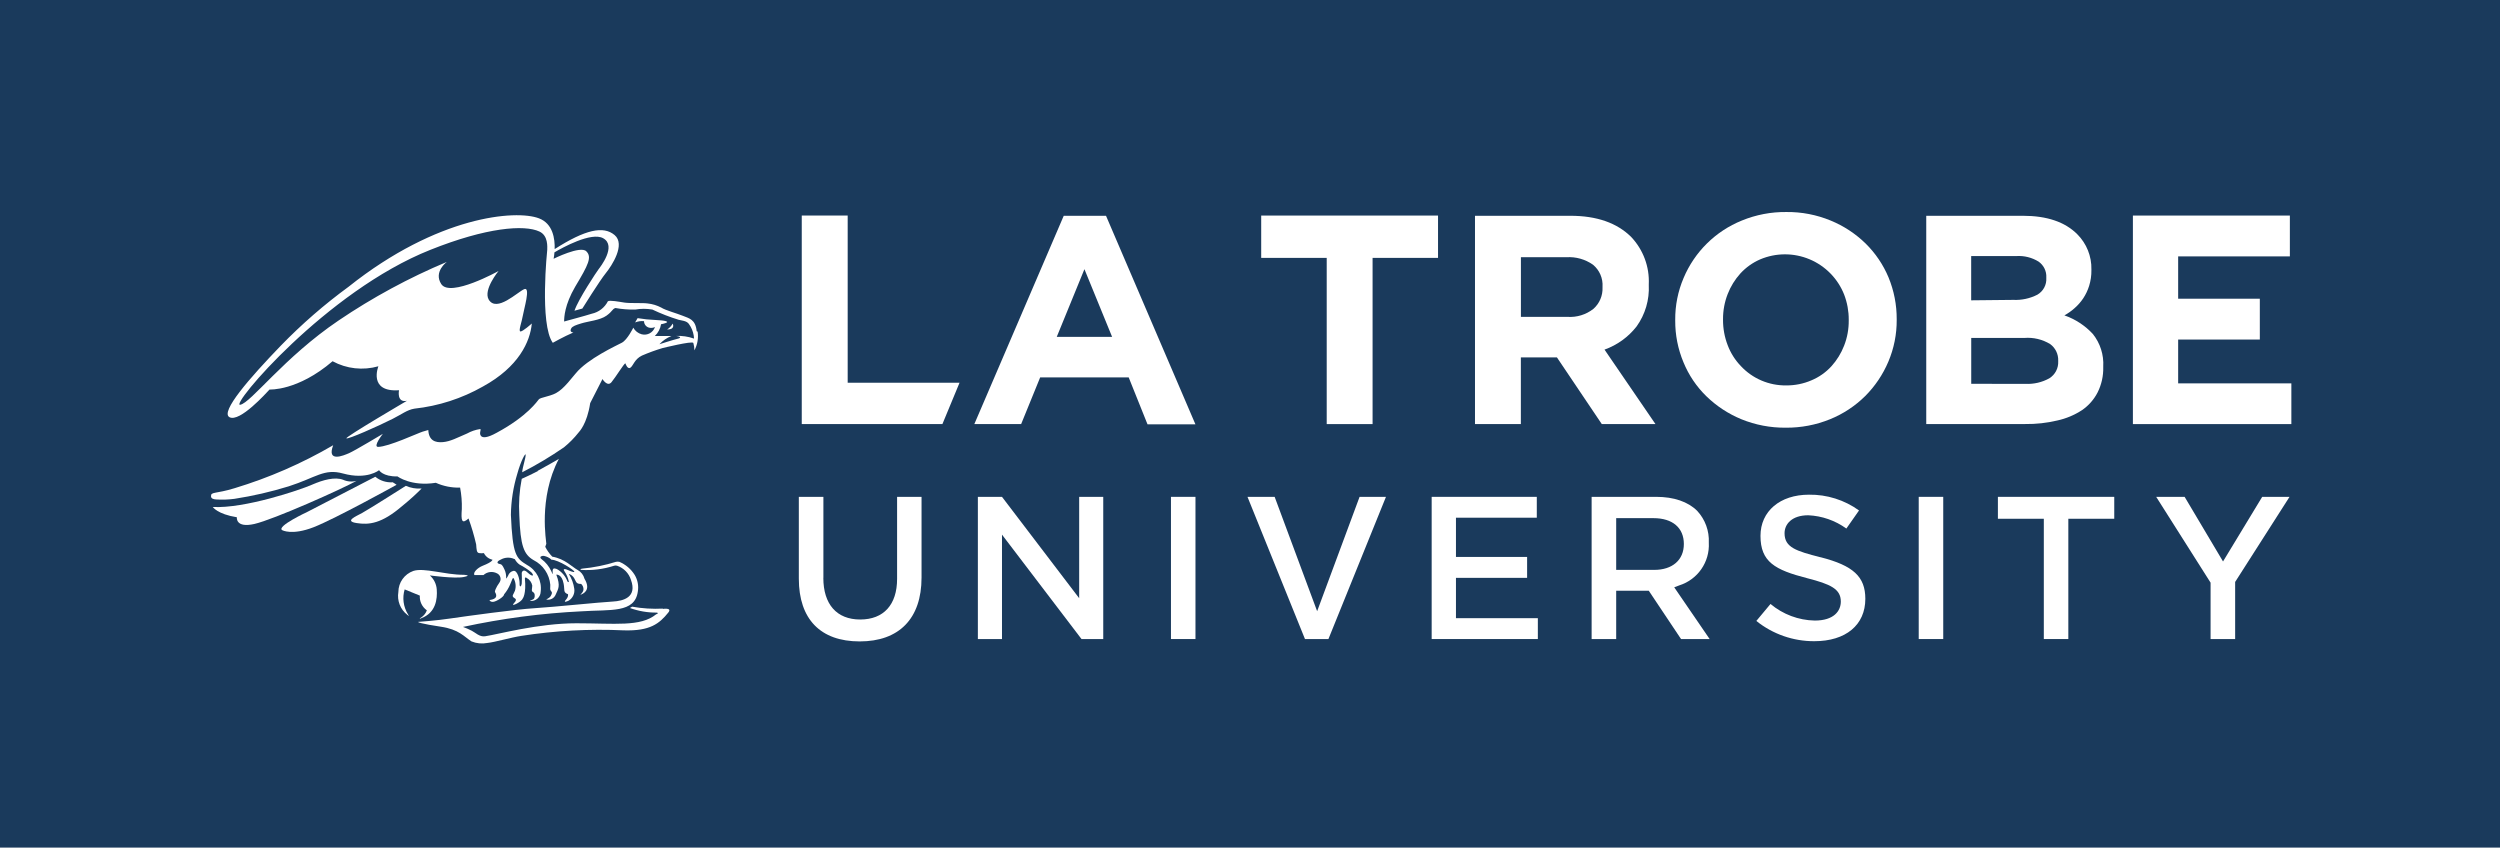
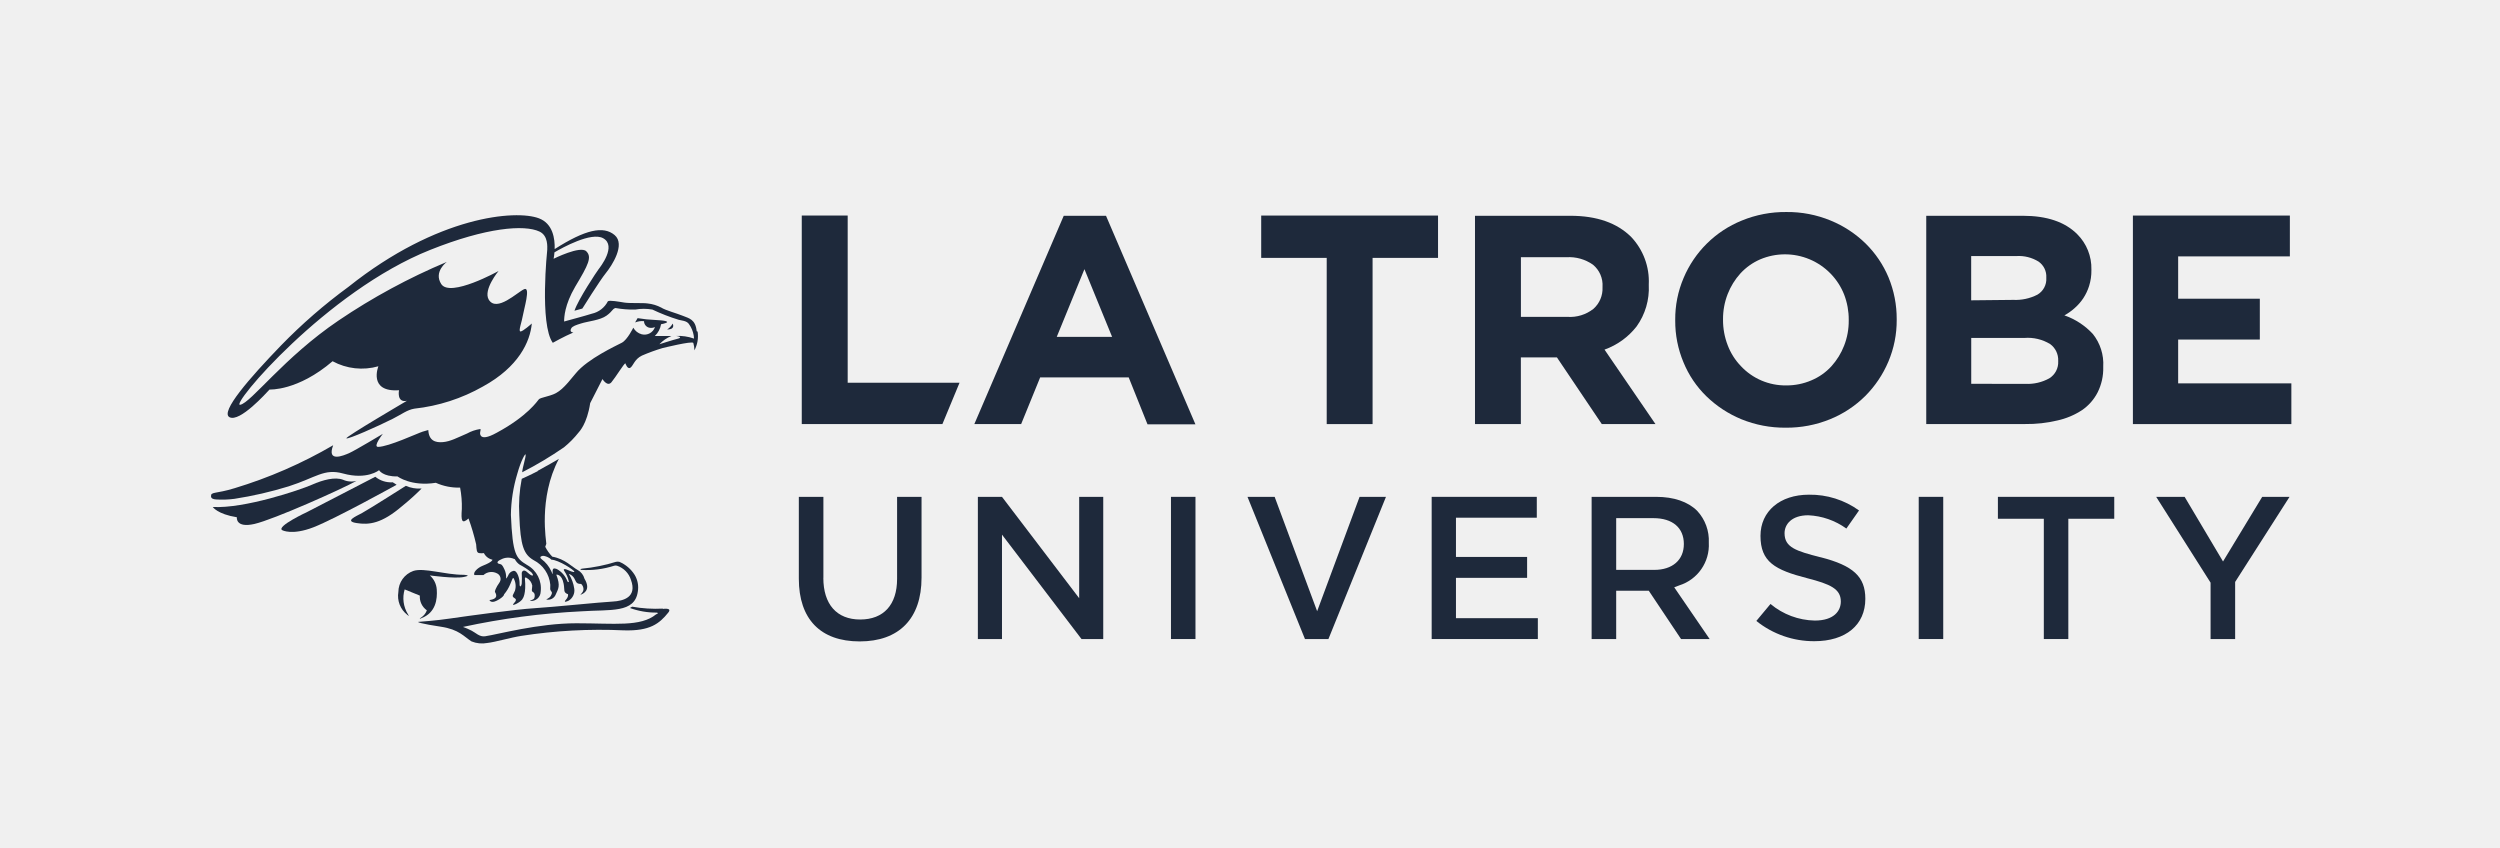
<svg xmlns="http://www.w3.org/2000/svg" id="Layer_1" data-name="Layer 1" viewBox="0 0 451.85 153.19">
-   <rect width="451.85" height="153.19" fill="#1a3a5c" />
  <defs>
-     <style>.cls-1{fill:#fff;}</style>
+     <style>.cls-1{fill:#1E293B;}</style>
  </defs>
  <polygon class="cls-1" points="144.91 38.96 144.91 76.65 170.33 76.65 173.43 69.17 153.21 69.17 153.21 38.96 144.91 38.96" />
  <path class="cls-1" d="M201,60.88l-5-12.23-5,12.23ZM192.26,39h7.64l16.16,37.69H207.4L204,68.21H188l-3.44,8.44h-8.46Z" />
  <polygon class="cls-1" points="239.79 46.61 227.95 46.61 227.95 38.96 259.91 38.96 259.91 46.61 248.08 46.61 248.08 76.65 239.79 76.65 239.79 46.61" />
  <path class="cls-1" d="M283.28,57.27A6.86,6.86,0,0,0,288,55.82a4.9,4.9,0,0,0,1.64-3.88v-.1a4.77,4.77,0,0,0-1.73-4,7.51,7.51,0,0,0-4.78-1.35h-8.24V57.27ZM266.59,39h17.23c4.78,0,8.43,1.28,11,3.83A11.66,11.66,0,0,1,298,51.4v.11A11.83,11.83,0,0,1,295.8,59,12.83,12.83,0,0,1,290,63.19l9.21,13.46h-9.7L281.4,64.6h-6.52V76.65h-8.29Z" />
  <path class="cls-1" d="M322.83,69.66a11.27,11.27,0,0,0,4.57-.92A10.25,10.25,0,0,0,331,66.21a12,12,0,0,0,2.31-3.75,12.12,12.12,0,0,0,.83-4.53v-.12a12.48,12.48,0,0,0-.83-4.57,11.5,11.5,0,0,0-15.18-6.36,10.59,10.59,0,0,0-3.56,2.53,12.12,12.12,0,0,0-2.31,3.74,12.32,12.32,0,0,0-.84,4.56v.1a12.54,12.54,0,0,0,.84,4.58,11.08,11.08,0,0,0,2.37,3.76,11,11,0,0,0,8.21,3.51m-.11,7.64a20.7,20.7,0,0,1-8-1.53,20.05,20.05,0,0,1-6.32-4.15,18.19,18.19,0,0,1-4.14-6.14,19.23,19.23,0,0,1-1.49-7.55v-.12a18.9,18.9,0,0,1,1.51-7.56,19.25,19.25,0,0,1,10.53-10.39,20.62,20.62,0,0,1,8.05-1.54,20.4,20.4,0,0,1,8,1.54A19.85,19.85,0,0,1,337.18,44a18.78,18.78,0,0,1,4.15,6.13,19.55,19.55,0,0,1,1.48,7.58v.1a19,19,0,0,1-1.51,7.56,19.58,19.58,0,0,1-4.18,6.21,19.36,19.36,0,0,1-6.35,4.19,20.76,20.76,0,0,1-8,1.53" />
  <path class="cls-1" d="M366.08,69.38a8.11,8.11,0,0,0,4.31-1A3.42,3.42,0,0,0,372,65.3v-.11a3.55,3.55,0,0,0-1.45-3,7.79,7.79,0,0,0-4.68-1.11h-9.59v8.29Zm-2.2-15.18a8.63,8.63,0,0,0,4.36-.94,3.25,3.25,0,0,0,1.61-3v-.11a3.28,3.28,0,0,0-1.4-2.87,6.81,6.81,0,0,0-4-1h-8.18v8ZM348.15,39h17.47q6.51,0,9.83,3.34A8.71,8.71,0,0,1,378,48.71v.11a9.11,9.11,0,0,1-.41,2.85,8.9,8.9,0,0,1-1.06,2.24A9,9,0,0,1,375,55.66,10,10,0,0,1,373.12,57a12.65,12.65,0,0,1,5.14,3.36,8.65,8.65,0,0,1,1.88,5.9v.11a9.63,9.63,0,0,1-1,4.52,8.65,8.65,0,0,1-2.84,3.24A13.39,13.39,0,0,1,371.84,76a23.74,23.74,0,0,1-5.78.64H348.15Z" />
  <polygon class="cls-1" points="385.5 38.96 413.87 38.96 413.87 46.34 393.68 46.34 393.68 53.99 408.44 53.99 408.44 61.37 393.68 61.37 393.68 69.29 414.14 69.29 414.14 76.65 385.5 76.65 385.5 38.96" />
  <path class="cls-1" d="M148.82,104.44V89.8h-4.44v14.79c0,7.31,3.91,11.34,11,11.34s11.18-4.09,11.18-11.53V89.8h-4.42v14.83c0,4.67-2.43,7.34-6.67,7.34s-6.66-2.75-6.66-7.53" />
  <polygon class="cls-1" points="176.74 89.8 176.74 115.5 181.1 115.5 181.1 96.63 195.47 115.5 199.4 115.5 199.4 89.8 195.05 89.8 195.05 108.12 181.1 89.8 176.74 89.8" />
  <rect class="cls-1" x="211.64" y="89.8" width="4.43" height="25.7" />
  <polygon class="cls-1" points="230.38 89.8 225.47 89.8 235.86 115.5 240.1 115.5 250.5 89.8 245.73 89.8 238.06 110.47 230.38 89.8" />
  <polygon class="cls-1" points="263.15 104.44 276.01 104.44 276.01 100.66 263.15 100.66 263.15 93.57 277.76 93.57 277.76 89.8 258.76 89.8 258.76 115.5 277.95 115.5 277.95 111.73 263.15 111.73 263.15 104.44" />
  <path class="cls-1" d="M303.52,105.8a7.65,7.65,0,0,0,5.33-7.71,7.91,7.91,0,0,0-2.1-5.76c-1.66-1.65-4.22-2.53-7.4-2.53H287.67v25.7h4.44v-8.73H298l5.83,8.73H309l-6.4-9.35ZM292.11,103V93.65h6.74c3.44,0,5.49,1.74,5.49,4.67S302.23,103,299,103Z" />
  <path class="cls-1" d="M329,100.71c-4.37-1.12-6.46-1.77-6.46-4.33,0-1.65,1.32-3.25,4.28-3.25a12.71,12.71,0,0,1,6.89,2.4L336,92.26a15.09,15.09,0,0,0-9.05-2.85c-5.24,0-8.76,3-8.76,7.44,0,4.7,2.6,6.15,8.43,7.65,4.21,1.08,6.09,1.94,6.09,4.22,0,1.7-1.24,3.44-4.71,3.44a12.84,12.84,0,0,1-8-3l-2.56,3.07a16.62,16.62,0,0,0,10.48,3.66c5.69,0,9.22-2.93,9.22-7.66,0-4-2.18-6-8.06-7.51" />
  <rect class="cls-1" x="346.79" y="89.8" width="4.43" height="25.7" />
  <polygon class="cls-1" points="369.4 115.5 373.83 115.5 373.83 93.76 382.13 93.76 382.13 89.8 361.1 89.8 361.1 93.76 369.4 93.76 369.4 115.5" />
  <polygon class="cls-1" points="408.87 89.8 401.79 101.48 394.85 89.8 389.71 89.8 399.54 105.31 399.54 115.5 403.98 115.5 403.98 105.18 413.81 89.8 408.87 89.8" />
  <path class="cls-1" d="M121.58,58.49a2.92,2.92,0,0,1-1,1.06c1.57,0,1-1.06,1-1.06" />
  <path class="cls-1" d="M93.05,101.06a2.64,2.64,0,0,0,.88,1A11.81,11.81,0,0,1,96,103.41c.2.2.41.51.3.59s-.39,0-1-.57-.93-.23-1,.12a19,19,0,0,1,0,1.92c-.1.64-.42.73-.39,0s-.37-2.36-1.08-2.3a1.32,1.32,0,0,0-1,.88c-.17.35-.43.69-.35.4a3.27,3.27,0,0,0-.31-1.54c-.38-.82-.5-.91-.94-1s-.48-.44.28-.77a2.69,2.69,0,0,1,2.41-.12m33-41.16c-.22-2.15-1.37-2.32-2.5-2.78s-3.16-1-3.91-1.49a6.82,6.82,0,0,0-2.43-.74c-.9-.14-3.17,0-4.21-.16s-2.64-.47-3-.24a4.28,4.28,0,0,1-2.91,2.25c-1.57.49-3.56,1-5,1.41,0-.75.08-3,2-6.29,2.4-4,3.07-5.36,2-6.41s-5.9,1.36-5.9,1.36a9.43,9.43,0,0,0,.15-1.16c1.39-.82,6.66-3.75,8.81-2.55,2.49,1.39-.56,5.25-.84,5.61s-3.67,5.43-4.35,7.49l1.42-.39s3.15-5.06,4.24-6.4,3.61-5.19,1.59-6.89-5.28-1-10.83,2.54c.06-1.84-.3-4.6-2.84-5.56C93.25,37.87,79.1,39,63,51.83A96.27,96.27,0,0,0,50.77,62.46c-5.69,5.9-11,12-9.3,12.94,1.86,1,6.68-4.4,7.25-5,0,0,5.06.31,11.39-5.11a11,11,0,0,0,8.28.91s-1.9,4.72,3.73,4.33c0,0-.48,2.3,1.43,1.91,0,0-11.13,6.52-10.94,6.78s5.7-2.17,8.4-3.54c1.62-.82,2.59-1.61,3.89-1.82a32.09,32.09,0,0,0,12.38-4c6.47-3.54,8.54-8.11,8.84-11.39,0,0-1.65,1.49-2.06,1.44s.26-1.74.43-2.83,1.47-5.33.26-4.82-5,4.29-6.43,1.87c-1-1.79,1.79-5.15,1.79-5.15s-8.75,4.86-10.36,2.36c-1.43-2.22,1-4,1-4A112.71,112.71,0,0,0,61.19,57.93C51.3,64.62,45.34,72.84,43.41,73.16s15.53-20.51,34.36-28c10.16-4.06,17-4.59,19.73-3.31,1.6.74,1.41,2.79,1.41,3.29,0,0-1.42,13.45,1,16.82,0,0,2-1.13,3.73-1.87,0,0-.8,0-.4-.73.21-.4.86-.61,1.79-.9,1.26-.4,3.43-.57,4.59-1.41s1-1.18,1.61-1.38a17.88,17.88,0,0,0,3.58.28,9,9,0,0,1,3.1,0,34.81,34.81,0,0,0,4.76,1.85c1.5.28,1.67.39,2.17,1.27a4.88,4.88,0,0,1,.6,2.11l-.06,0a8.25,8.25,0,0,0-3.18-.46c.57.06,1.14.3.3.5s-3.32,1-3.32,1a6,6,0,0,1,2.17-1.49c.06,0-3,0-3,0a3.76,3.76,0,0,0,1.13-2.13,4.8,4.8,0,0,0,.79-.2c.82-.28-.09-.5-1.86-.57a25,25,0,0,1-3.17-.33l-.45.78a3.33,3.33,0,0,1,1.61-.23,1.21,1.21,0,0,0,1.08,1.2,1.65,1.65,0,0,0,.9-.14,2,2,0,0,1-2.4,1.31,2.48,2.48,0,0,1-1.52-1.19s-1.06,2.18-2.06,2.71-6.2,2.91-8.34,5.54-3,3.52-4.64,4-1.84.49-2.05.72-2,3-7.57,6c-1.79,1-2.53.93-2.83.63-.5-.5.14-1.3-.21-1.28a7,7,0,0,0-2.34.8c-1.83.78-3,1.44-4.38,1.56s-2.54-.29-2.63-2.19c0,0-.06,0-1,.29s-6.17,2.74-8.07,2.76c-1,0,.86-2.36.86-2.36s-5,3-6.06,3.47S59,83.65,60.22,80.47a83,83,0,0,1-17.83,7.77c-3.45,1.06-4.28.6-4.25,1.45,0,.4.39.55.91.58a16.94,16.94,0,0,0,3.31-.11,68.75,68.75,0,0,0,9.82-2.26c4.93-1.58,6.4-3.27,9.82-2.32,4.35,1.2,6.51-.6,6.51-.6s.66,1.18,3.34,1.13c0,0,2.45,1.86,6.92,1.15a10,10,0,0,0,4.39.87A18,18,0,0,1,83.47,92c-.16,2.17,0,2.78,1.21,1.71a39.75,39.75,0,0,1,1.38,4.68c.08.94.06,1.52.56,1.58a3.19,3.19,0,0,0,.84,0A2.27,2.27,0,0,0,89,101.16s.11.36-1.77,1.1c-.94.37-1.8,1.25-1.47,1.68,0,0,.78,0,1.62,0a2.14,2.14,0,0,1,2.43-.32,1.13,1.13,0,0,1,.64,1.27,1.4,1.4,0,0,1-.23.48c-.06.1-.2.28-.36.55s-.48.91-.39,1.09.82,1.21-1,1.44c0,0,.09.36.65.33s2-.92,2-1.37a6.87,6.87,0,0,0,1.1-1.82c.42-1.07.47-1.23.61-1.07a2.86,2.86,0,0,1,.24,2.25c-.29.71-.54.85-.31,1.16a3,3,0,0,0,.39.29c.15.11.17.38-.27.81-.76.77,1.31-.14,1.6-.86,0,0,.66-.76.39-3.63,0,0,0-.31.33-.08a2,2,0,0,1,1,1.37c0,.53-.23,1,.13,1.18s.38.74.24,1.09-.94.45-.75.51a1.71,1.71,0,0,0,1.9-1.64,4.82,4.82,0,0,0-2.45-4.85c-2-1.21-2.62-1.81-2.93-9.06a26.8,26.8,0,0,1,1.16-7.44h0c.66-2.4,1.46-3.74,1.5-3.47.08.48-.57,2.3-.62,3.21a67.92,67.92,0,0,0,7.55-4.51,17.14,17.14,0,0,0,2.66-2.7c.07-.09,1.51-1.5,2.08-5.29l2.22-4.35s.88,1.46,1.62.58,2.28-3.4,2.52-3.43c0,0,.36,1.14.89.81s.74-1.55,2.1-2.2a33.4,33.4,0,0,1,3.73-1.36s5.37-1.33,5.56-.93a4.93,4.93,0,0,1,.2,1.34,5.46,5.46,0,0,0,.58-3.38" />
  <path class="cls-1" d="M62,86.71c-1.46-.55-3.58,0-5.67.92s-12.14,4.32-17.88,4c0,0,.85,1.3,4.36,1.86,0,0-.29,2,3.17,1.21s15.86-6.32,18.47-7.8A3.6,3.6,0,0,1,62,86.71" />
  <path class="cls-1" d="M70.93,87.17a4.48,4.48,0,0,1-3.1-1l-12.3,6.36S49.91,95.15,51,95.82c0,0,1.75,1,5.68-.53s15-7.67,15-7.67-.65-.45-.69-.45" />
  <path class="cls-1" d="M76.15,88.3a6,6,0,0,1-2.8-.49s-6.64,4.22-7.89,4.9-3.23,1.48-1,1.83,4.52.12,8.24-3.09a43.16,43.16,0,0,0,3.5-3.15" />
  <path class="cls-1" d="M99.64,101.16c1.3,0,4.22,1.94,4.17,2.17s-1.09-.27-1.39-.39-.74-.17-.4.31a5.27,5.27,0,0,1,.79,1.86c0,.23-.24,0-.24,0a4.22,4.22,0,0,0-1.94-2.27c-.55-.21-.72-.08-.75.3s.17,1.13-.26.06a5.65,5.65,0,0,0-1.75-2.15c-.31-.2-.17-.42-.17-.42a.79.79,0,0,1,.64-.15,2.81,2.81,0,0,1,1.3.64m-2.4-16c-1.31.7-2.94,1.42-2.94,1.42a26,26,0,0,0-.44,6.6c.2,5.53.8,7.07,2.6,8.11a5.53,5.53,0,0,1,3,4.44c0,.71-.09.89.14,1.14s.21.41-.06.89-1,.61-.73.65a1.48,1.48,0,0,0,1.63-.91c.43-1,.92-1.51.1-3.6,0,0,1-.16,1.33,1.64.23,1.15-.13,1.57.79,1.9,0,0,.14.41-.38,1s.16.33.52.15a2.16,2.16,0,0,0,1-2.11,6.78,6.78,0,0,0-1-2.72,1.74,1.74,0,0,1,1,.82c.37.66.32,1,1.24,1a1.32,1.32,0,0,1,.42.94c0,.64-.76,1.09-.5,1s2-.7.68-2.88a2.55,2.55,0,0,0-1.23-1.58c-1-.53-2.27-2-4.59-2.41a7.16,7.16,0,0,1-1.27-1.78,3.68,3.68,0,0,0,.19-.54c.05-.26-1.51-8.22,2.27-15.35,0,0-2.54,1.48-3.85,2.17" />
  <path class="cls-1" d="M73.09,106.51l2.79,1.14a3,3,0,0,0,1.27,2.66,2.64,2.64,0,0,1-1,1.28c-.17.13-.31.16-.27.21s.15,0,.26-.06c2.66-1,2.92-3.49,2.8-5.19A3.73,3.73,0,0,0,77.69,104s4.48.62,6.11.29,0-.4,0-.4c-3.39,0-7.17-1.33-9.09-.7A4.06,4.06,0,0,0,72,107a4.32,4.32,0,0,0,1.61,4.12c.11.09.26.22.28.2s-.1-.21-.15-.29a5.5,5.5,0,0,1-.6-4.5" />
  <path class="cls-1" d="M119.81,110a24.61,24.61,0,0,1-5.56-.35s-.4.24-.4.24a13.79,13.79,0,0,0,4.84.83c.53.09-.1.31-.1.31-2.82,2.31-7.51,1.62-14.41,1.62s-14.13,2-16.5,2.35c-1,.16-1.75-.67-2.42-1a12.68,12.68,0,0,0-1.58-.69,131.41,131.41,0,0,1,21.4-2.82c5.23-.36,9.65.38,10.2-3.57a4.41,4.41,0,0,0-.56-3,6.09,6.09,0,0,0-2.76-2.37,1.32,1.32,0,0,0-.65,0,29.71,29.71,0,0,1-6.06,1.22c-.55.07-.25.23-.25.23a16.14,16.14,0,0,0,6-.75.88.88,0,0,1,.53,0,3.94,3.94,0,0,1,2.51,2.56c1.13,3.1-1.29,3.82-3.36,3.92s-10.8,1-14.11,1.2-12,1.39-15.21,1.86c-2.43.37-5.54.59-5.54.59-.84,0,.54.4,3.85.89s4.19,1.8,5.55,2.66a5.07,5.07,0,0,0,2.86.28c1.37-.14,4.28-1,6.14-1.28a92.63,92.63,0,0,1,18.51-1c4.77.15,6.45-1.22,8.06-3.22.76-.94-1-.65-1-.65" />
</svg>
